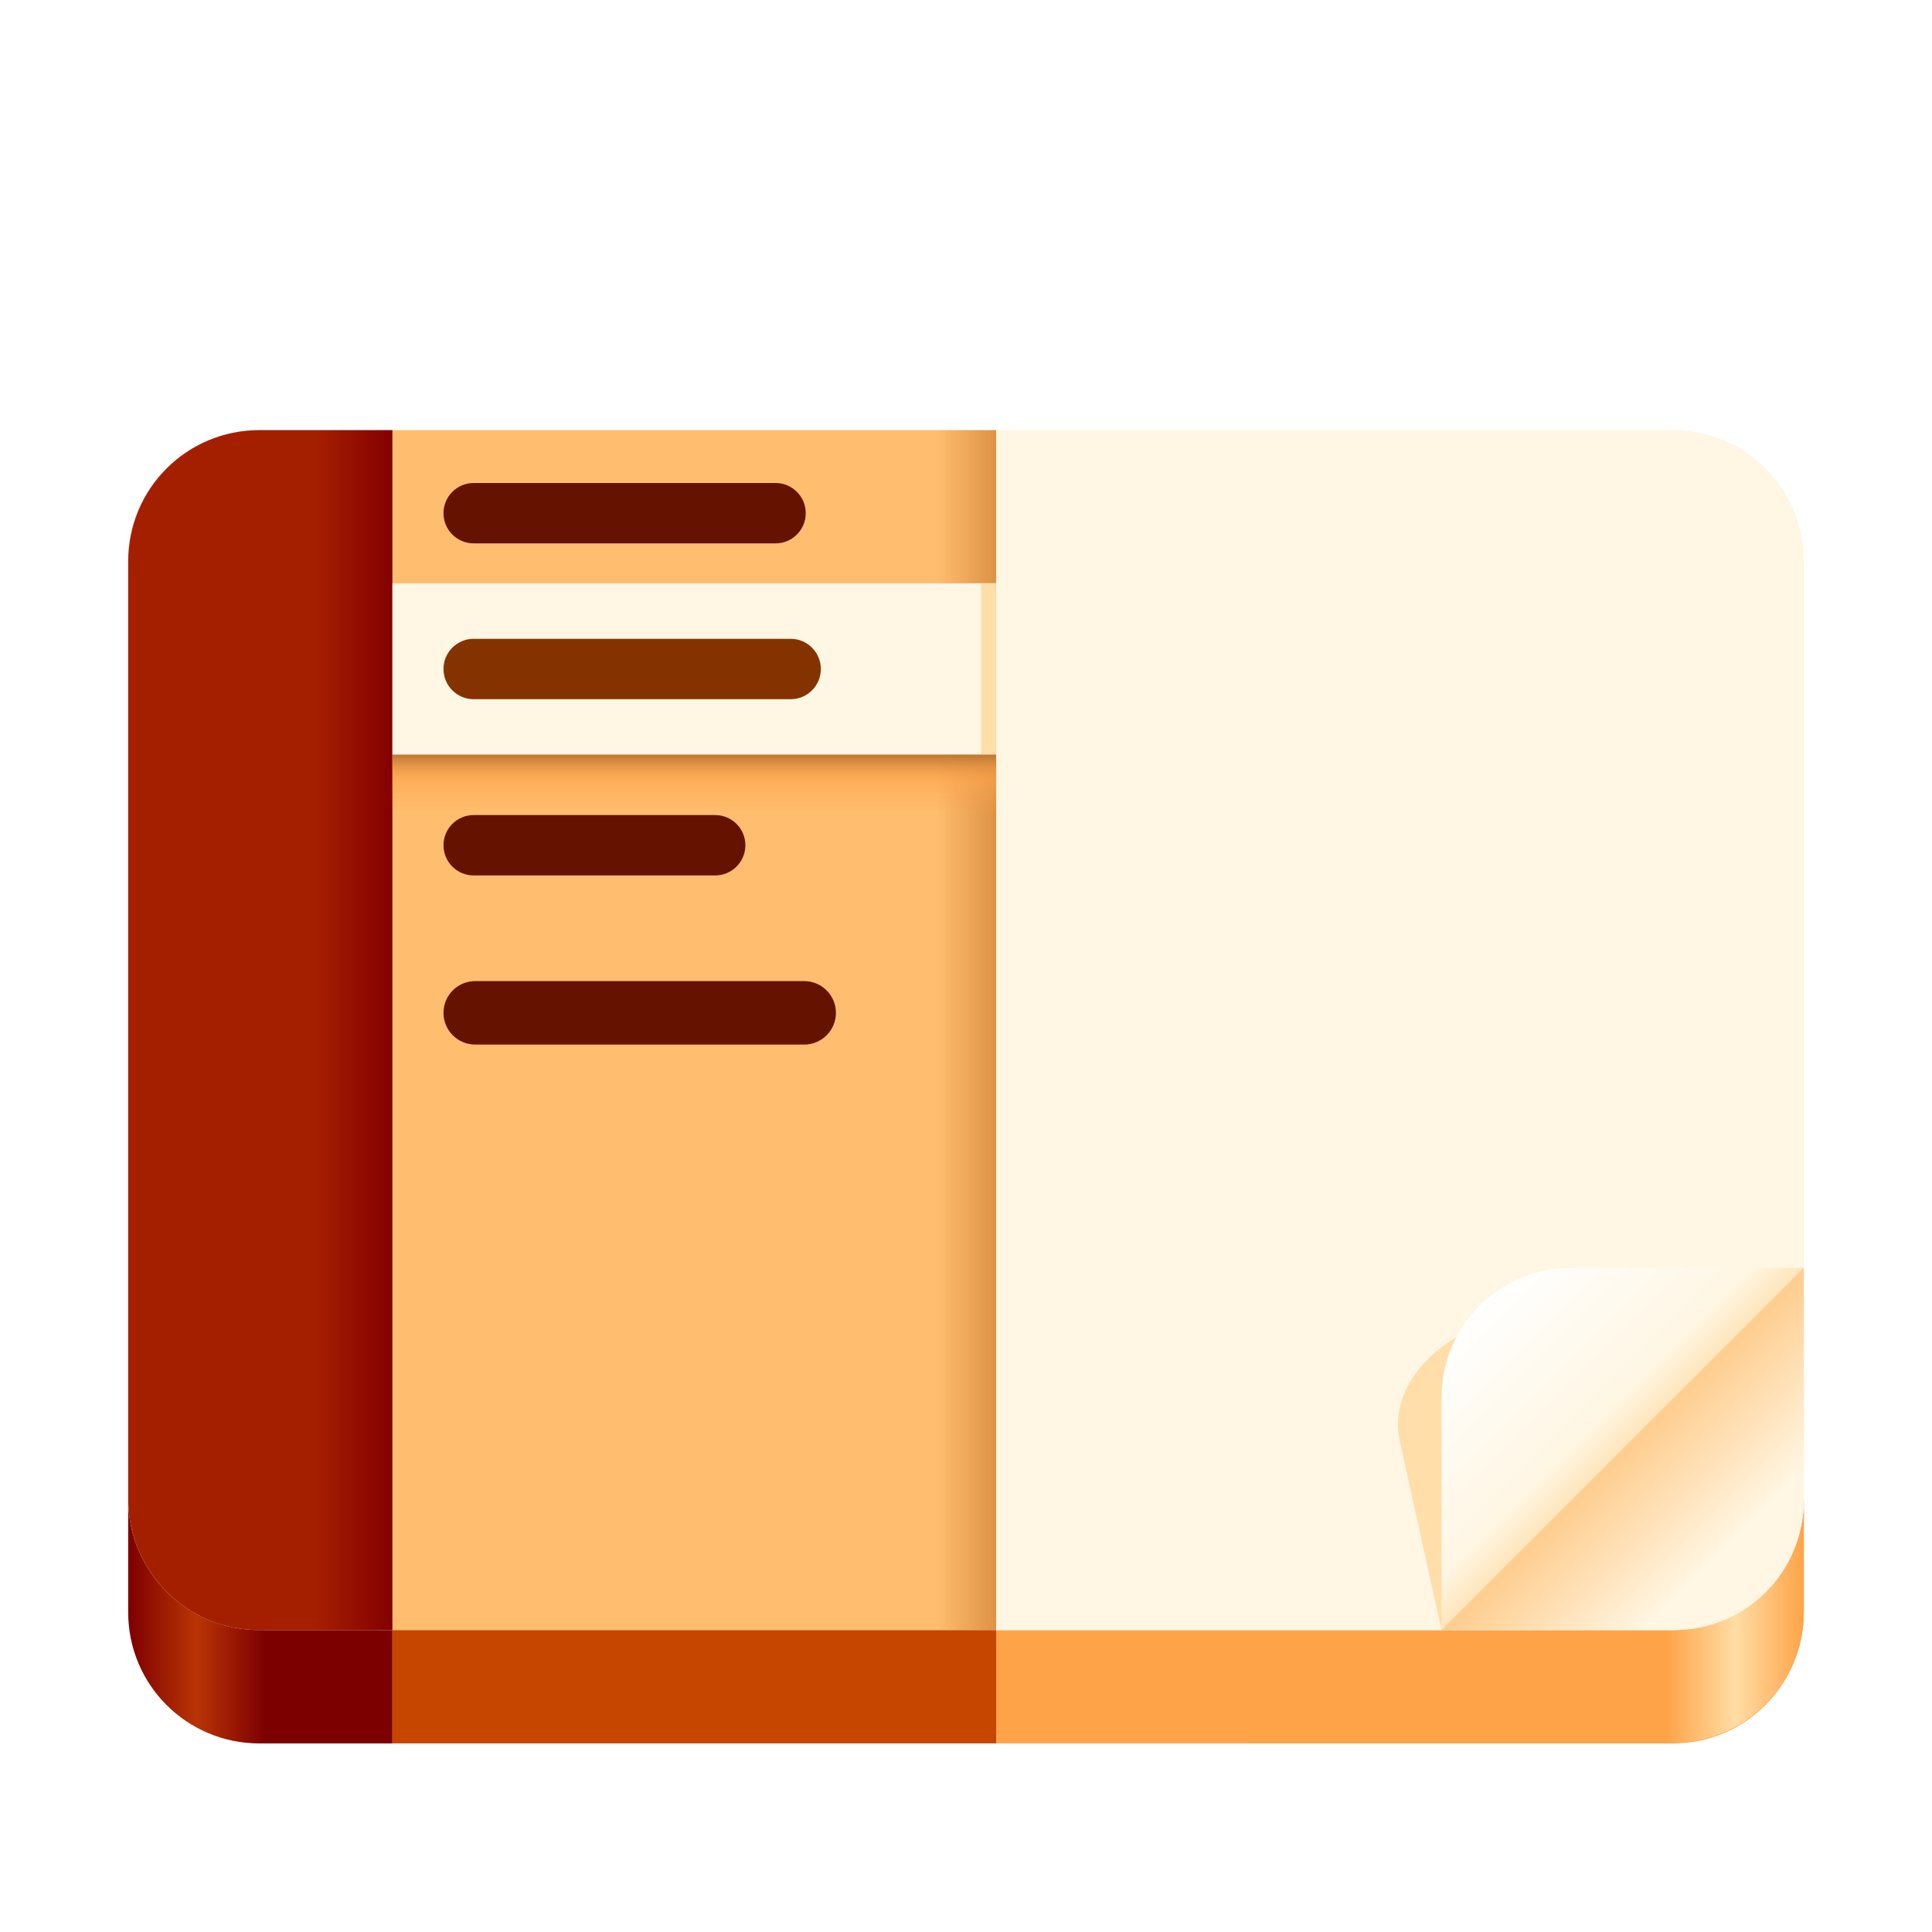
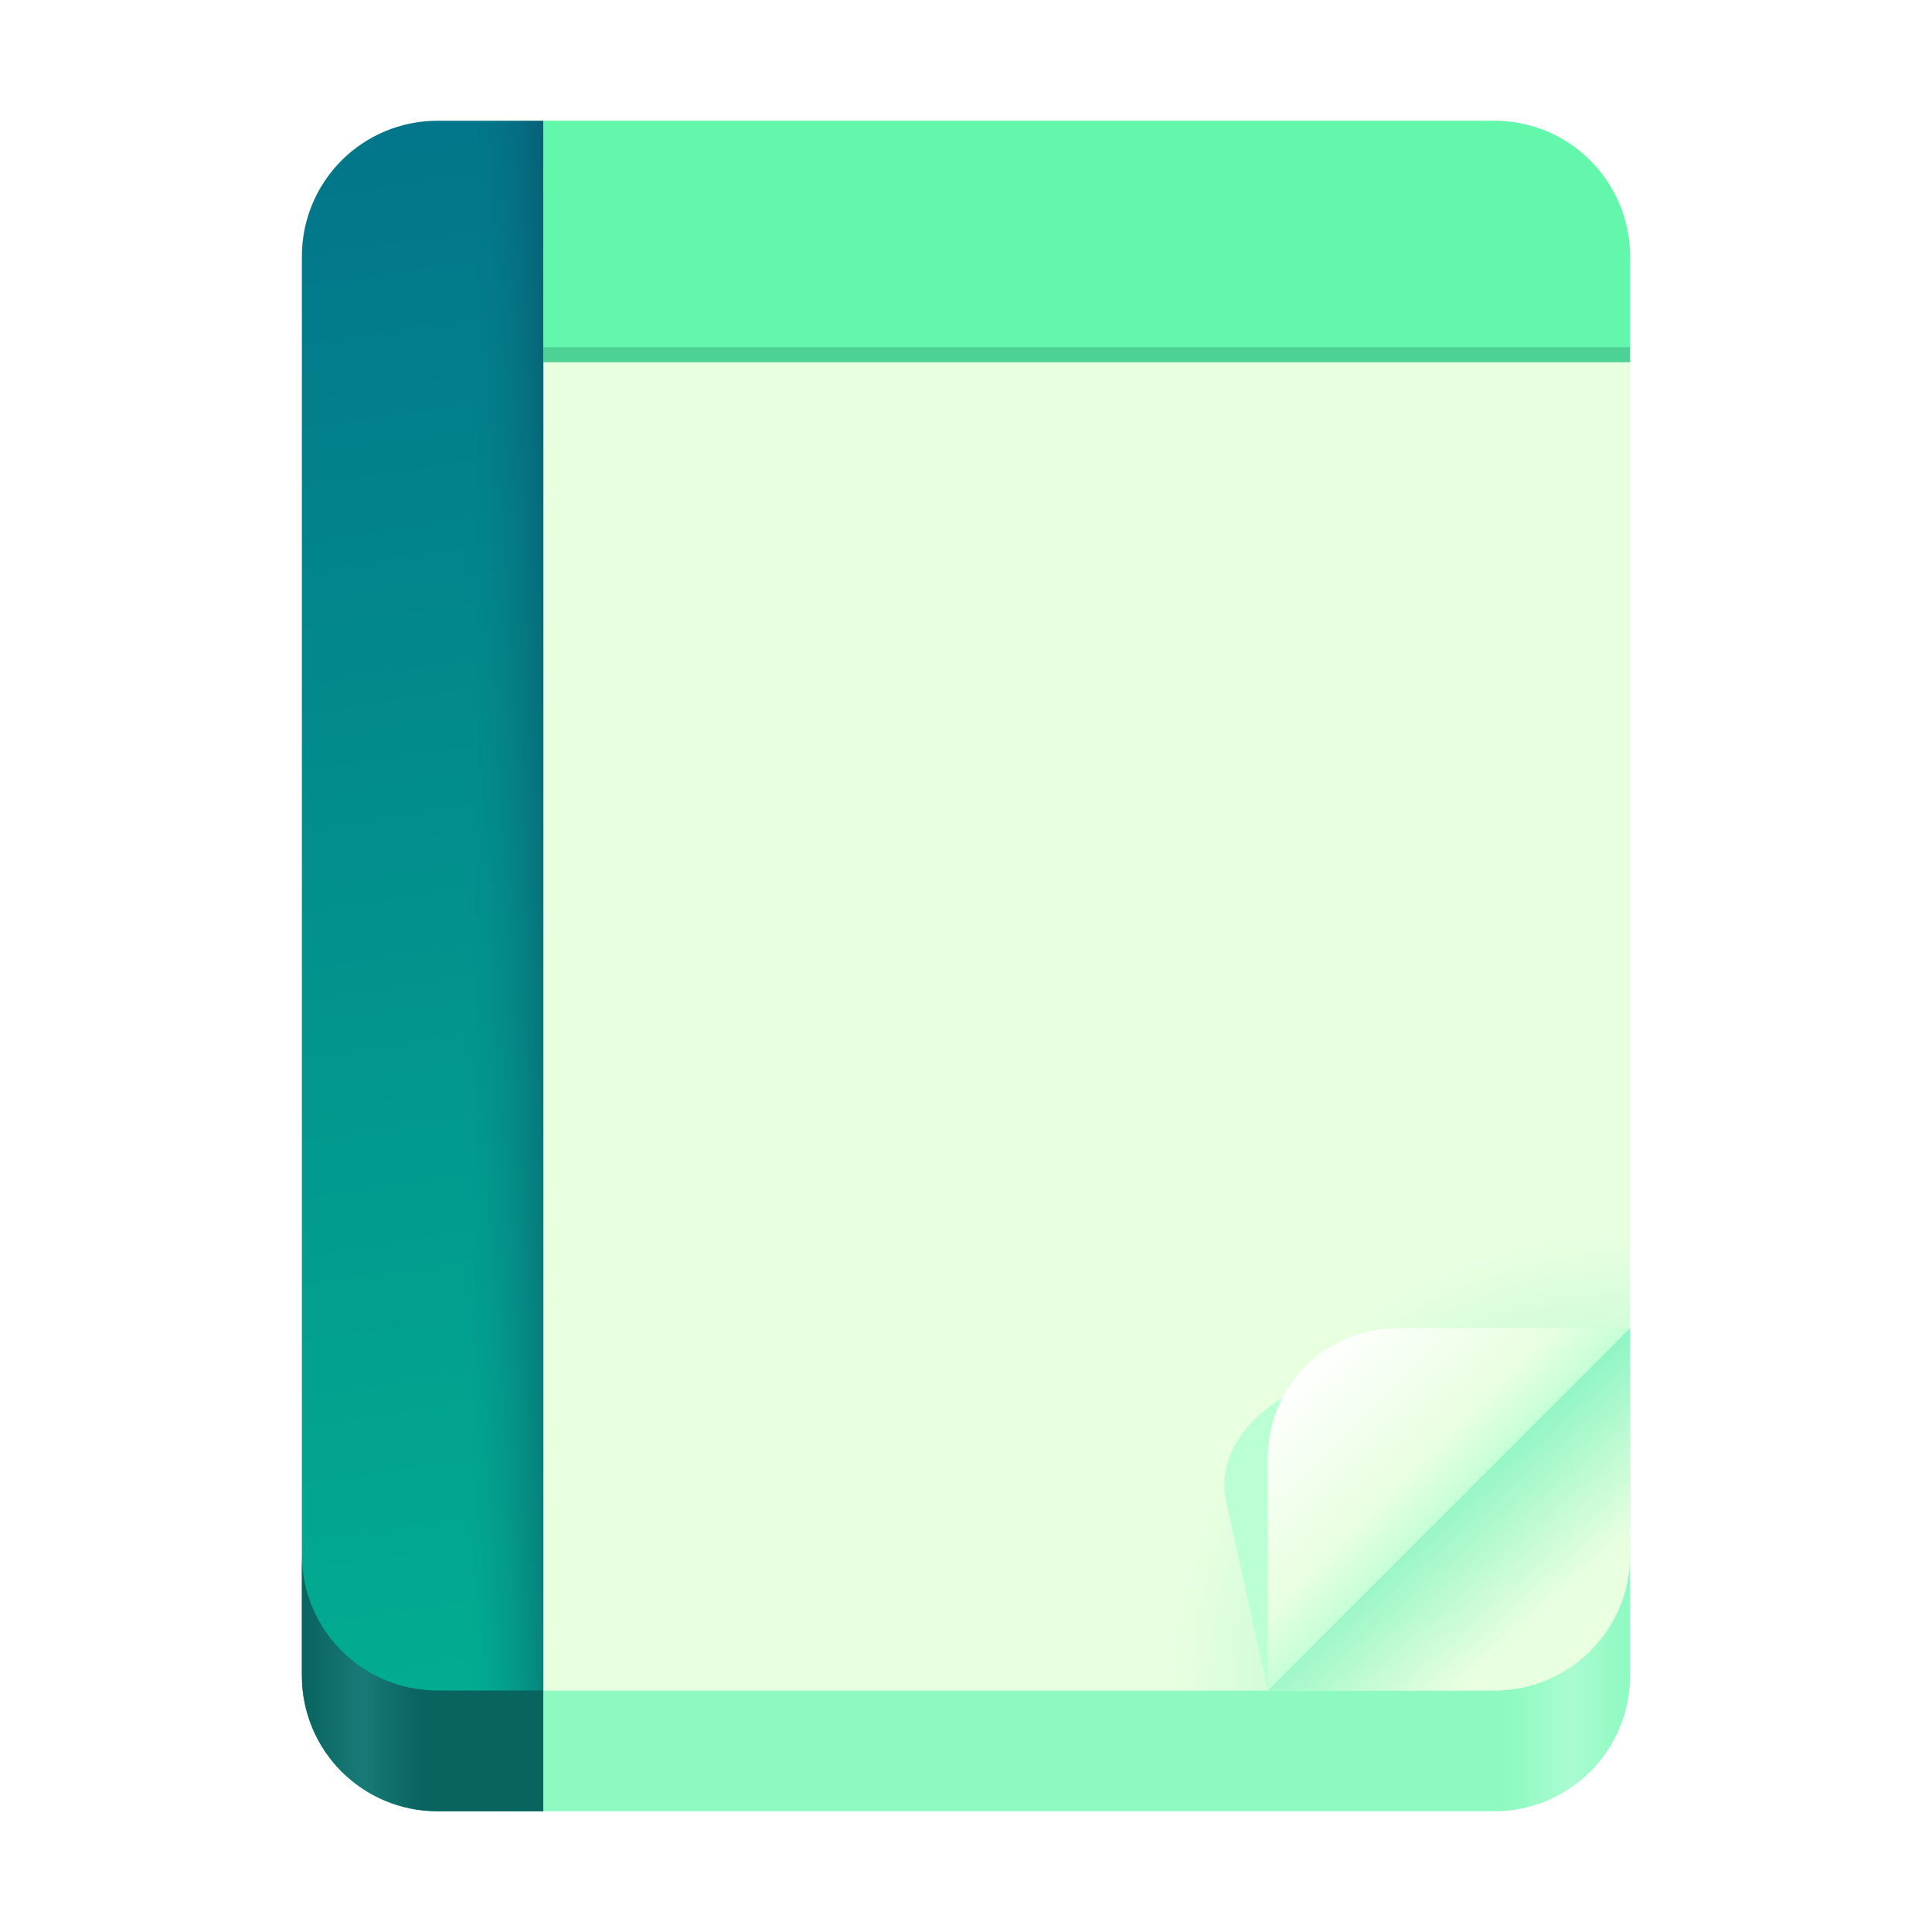
- <svg xmlns="http://www.w3.org/2000/svg" height="128px" viewBox="0 0 128 128" width="128px">
-   <linearGradient id="a" gradientUnits="userSpaceOnUse" x1="17.573" x2="8.494" y1="108.046" y2="108.046">
-     <stop offset="0" stop-color="#7d0000" />
-     <stop offset="0.5" stop-color="#b93405" />
-     <stop offset="1" stop-color="#7d0000" />
+ <svg xmlns="http://www.w3.org/2000/svg" xmlns:xlink="http://www.w3.org/1999/xlink" height="128px" viewBox="0 0 128 128" width="128px">
+   <linearGradient id="a" gradientUnits="userSpaceOnUse">
+     <stop offset="0" stop-color="#7ff3bf" />
+     <stop offset="1" stop-color="#e8ffe0" />
  </linearGradient>
-   <linearGradient id="b" gradientUnits="userSpaceOnUse" x1="62" x2="66" y1="68" y2="68">
-     <stop offset="0" stop-color="#ffbe6f" />
-     <stop offset="1" stop-color="#de9246" />
+   <radialGradient id="b" cx="62.538" cy="115.237" gradientTransform="matrix(0.00000014 -0.83695 0.836951 0.00000016 11.55241 164.3416)" r="36" xlink:href="#a" />
+   <linearGradient id="c" gradientUnits="userSpaceOnUse" x1="20.495" x2="36" y1="8.495" y2="112">
+     <stop offset="0" stop-color="#02758a" />
+     <stop offset="1" stop-color="#02ad90" />
  </linearGradient>
-   <linearGradient id="c" gradientUnits="userSpaceOnUse" x1="26" x2="21" y1="64" y2="64">
-     <stop offset="0" stop-color="#840000" />
-     <stop offset="1" stop-color="#a41f00" />
+   <linearGradient id="d" gradientUnits="userSpaceOnUse" x1="36" x2="31" y1="64" y2="64">
+     <stop offset="0" stop-color="#133753" stop-opacity="0.345" />
+     <stop offset="1" stop-color="#027c8b" stop-opacity="0" />
  </linearGradient>
-   <linearGradient id="d" gradientTransform="matrix(-1 0 0 1 128.0005 -0.044876)" gradientUnits="userSpaceOnUse" x1="17.573" x2="8.494" y1="108.046" y2="108.046">
-     <stop offset="0" stop-color="#ffa348" />
-     <stop offset="0.5" stop-color="#ffdda5" />
-     <stop offset="1" stop-color="#ffa348" />
+   <linearGradient id="e" gradientUnits="userSpaceOnUse" x1="28" x2="20" y1="114" y2="114">
+     <stop offset="0" stop-color="#09635f" />
+     <stop offset="0.5" stop-color="#187a76" />
+     <stop offset="1" stop-color="#09635f" />
  </linearGradient>
-   <linearGradient id="e" gradientUnits="userSpaceOnUse" x1="108.5" x2="98" y1="96.511" y2="86">
-     <stop offset="0" stop-color="#ffdeaa" />
-     <stop offset="0.238" stop-color="#fff6e3" />
+   <linearGradient id="f" gradientUnits="userSpaceOnUse" x1="100" x2="108" y1="112" y2="112">
+     <stop offset="0" stop-color="#8efac2" />
+     <stop offset="0.5" stop-color="#a9fbd0" />
+     <stop offset="1" stop-color="#8efac2" />
+   </linearGradient>
+   <linearGradient id="g" gradientUnits="userSpaceOnUse" x1="96.994" x2="86.494" y1="100.511" y2="90">
+     <stop offset="0" stop-color="#bbffd4" />
+     <stop offset="0.311" stop-color="#e8ffe0" />
    <stop offset="1" stop-color="#ffffff" />
  </linearGradient>
-   <linearGradient id="f" gradientTransform="matrix(-1 0 -0 -1 215.0117 364)" gradientUnits="userSpaceOnUse" x1="110.651" x2="101.619" y1="269.586" y2="260.554">
-     <stop offset="0" stop-color="#ffbe6f" />
-     <stop offset="1" stop-color="#fff6e3" />
-   </linearGradient>
-   <linearGradient id="g" gradientTransform="matrix(1 0 0 0.352309 -0.000241 -24.5648)" gradientUnits="userSpaceOnUse" x1="26.001" x2="26.001" y1="211.646" y2="223">
-     <stop offset="0" stop-color="#ffa348" />
-     <stop offset="1" stop-color="#ffa348" stop-opacity="0" />
-   </linearGradient>
-   <filter id="h" height="100%" width="100%" x="0%" y="0%">
-     <feColorMatrix in="SourceGraphic" type="matrix" values="0 0 0 0 1 0 0 0 0 1 0 0 0 0 1 0 0 0 1 0" />
-   </filter>
-   <mask id="i">
-     <g filter="url(#h)">
-       <rect fill-opacity="0.271" height="128" width="128" />
-     </g>
-   </mask>
-   <linearGradient id="j" gradientTransform="matrix(1 0 0 0.176154 -0.000241 12.71759)" gradientUnits="userSpaceOnUse" x1="26.001" x2="26.001" y1="211.646" y2="223">
-     <stop offset="0" />
-     <stop offset="1" stop-color="#ffa348" stop-opacity="0" />
-   </linearGradient>
-   <clipPath id="k">
-     <rect height="128" width="128" />
-   </clipPath>
-   <path d="m 110.805 115.508 c 4.82 0 8.703 -3.883 8.703 -8.703 v -7.508 c 0 4.824 -3.883 8.703 -8.703 8.703 h -44.805 v 7.504 z m 0 0" fill="#ffa348" />
-   <path d="m 8.492 99.297 v 7.508 c 0 4.82 3.883 8.703 8.703 8.703 h 8.805 v -7.508 l -8.805 -0.004 c -4.82 0 -8.703 -3.879 -8.703 -8.699 z m 0 0" fill="url(#a)" />
-   <path d="m 26 28.496 h 40 v 79.504 h -40 z m 0 0" fill="url(#b)" />
-   <path d="m 17.195 28.496 c -4.82 -0.004 -8.703 3.879 -8.703 8.699 v 62.102 c 0 4.82 3.883 8.703 8.703 8.703 h 8.805 v -79.504 z m 0 0" fill="url(#c)" />
-   <path d="m 26 108 h 40 v 7.504 h -40 z m 0 0" fill="#c64600" />
-   <path d="m 31.383 32 h 20 c 1.102 0 2 0.895 2 2 s -0.898 2 -2 2 h -20 c -1.105 0 -2 -0.895 -2 -2 s 0.895 -2 2 -2 z m 0 0" fill="#651300" />
-   <path d="m 26 38.645 h 40 v 11.355 h -40 z m 0 0" fill="#fff6e3" />
-   <path d="m 31.383 42.324 h 21 c 1.105 0 2 0.895 2 2 c 0 1.102 -0.895 2 -2 2 h -21 c -1.105 0 -2 -0.898 -2 -2 c 0 -1.105 0.895 -2 2 -2 z m 0 0" fill="#843300" />
-   <path d="m 31.383 54 h 16 c 1.105 0 2 0.895 2 2 s -0.895 2 -2 2 h -16 c -1.105 0 -2 -0.895 -2 -2 s 0.895 -2 2 -2 z m 0 0" fill="#651300" />
-   <path d="m 31.488 65 h 21.789 c 1.164 0 2.105 0.941 2.105 2.105 c 0 1.16 -0.941 2.102 -2.105 2.102 h -21.789 c -1.164 0 -2.105 -0.941 -2.105 -2.102 c 0 -1.164 0.941 -2.105 2.105 -2.105 z m 0 0" fill="#651300" />
-   <path d="m 65 38.645 h 1 v 11.355 h -1 z m 0 0" fill="#ffdeaa" />
-   <path d="m 119.508 99.301 v 7.461 c 0 4.82 -3.883 8.699 -8.703 8.699 h -9.453 v -7.457 l 9.453 -0.004 c 4.82 0 8.703 -3.879 8.703 -8.699 z m 0 0" fill="url(#d)" />
-   <path d="m 66 28.496 v 79.504 h 44.805 c 4.82 0 8.703 -3.879 8.703 -8.703 v -62.102 c -0.004 -4.82 -3.883 -8.699 -8.703 -8.699 z m 0 0" fill="#fff6e3" />
-   <path d="m 95.504 108 l 24 -24 l -18.16 2.875 c -5.5 0.871 -9.48 4.613 -8.602 8.602 z m 0 0" fill="#ffdeaa" />
-   <path d="m 95.504 108 l 24.004 -24 h -15.402 c -4.762 0 -8.602 3.836 -8.602 8.602 z m 0 0" fill="url(#e)" />
-   <path d="m 119.508 84 l -24.004 24 h 15.402 c 4.762 0 8.602 -3.836 8.602 -8.602 z m 0 0" fill="url(#f)" />
-   <path d="m 26 50 h 40 v 4 h -40 z m 0 0" fill="url(#g)" />
-   <g clip-path="url(#k)" mask="url(#i)">
-     <path d="m 26 50 h 40 v 2 h -40 z m 0 0" fill="url(#j)" />
-   </g>
+   <linearGradient id="h" gradientTransform="matrix(-5.666667 0 0 -5.666667 705.1999 1618.667)" x1="107.859" x2="106.447" xlink:href="#a" y1="268.353" y2="266.765" />
+   <path d="m 36 8 v 104 h 63 c 4.984 0 9 -4.016 9 -9 v -86 c 0 -4.984 -4.016 -9 -9 -9 z m 0 0" fill="url(#b)" />
+   <path d="m 29 8 c -4.984 0 -9 4.016 -9 9 v 94 c 0 4.984 4.016 9 9 9 h 7 v -112 z m 0 0" fill="url(#c)" />
+   <path d="m 29 8 c -4.984 0 -9 4.016 -9 9 v 94 c 0 4.984 4.016 9 9 9 h 7 v -112 z m 0 0" fill="url(#d)" />
+   <path d="m 20 103 v 8 c 0 4.984 4.016 9 9 9 h 7 v -8 h -7 c -4.984 0 -9 -4.016 -9 -9 z m 0 0" fill="url(#e)" />
+   <path d="m 108 103 c 0 4.984 -4.016 9 -9 9 h -63 v 8 h 63 c 4.984 0 9 -4.016 9 -9 z m 0 0" fill="url(#f)" />
+   <path d="m 84 112 l 24 -24 l -18.16 2.875 c -5.5 0.871 -9.48 4.613 -8.602 8.598 z m 0 0" fill="#bbffd4" />
+   <path d="m 84 112 l 24 -24 h -15.398 c -4.766 0 -8.602 3.836 -8.602 8.602 z m 0 0" fill="url(#g)" />
+   <path d="m 108 88 l -24 24 h 15 c 4.984 0 9 -4.016 9 -9 z m 0 0" fill="url(#h)" />
+   <path d="m 36 8 v 16 h 72 v -6.969 c 0 -5.004 -4.016 -9.031 -9 -9.031 z m 0 0" fill="#62f7aa" />
+   <path d="m 36 23 h 72 v 1 h -72 z m 0 0" fill="#033b45" fill-opacity="0.2" />
</svg>
